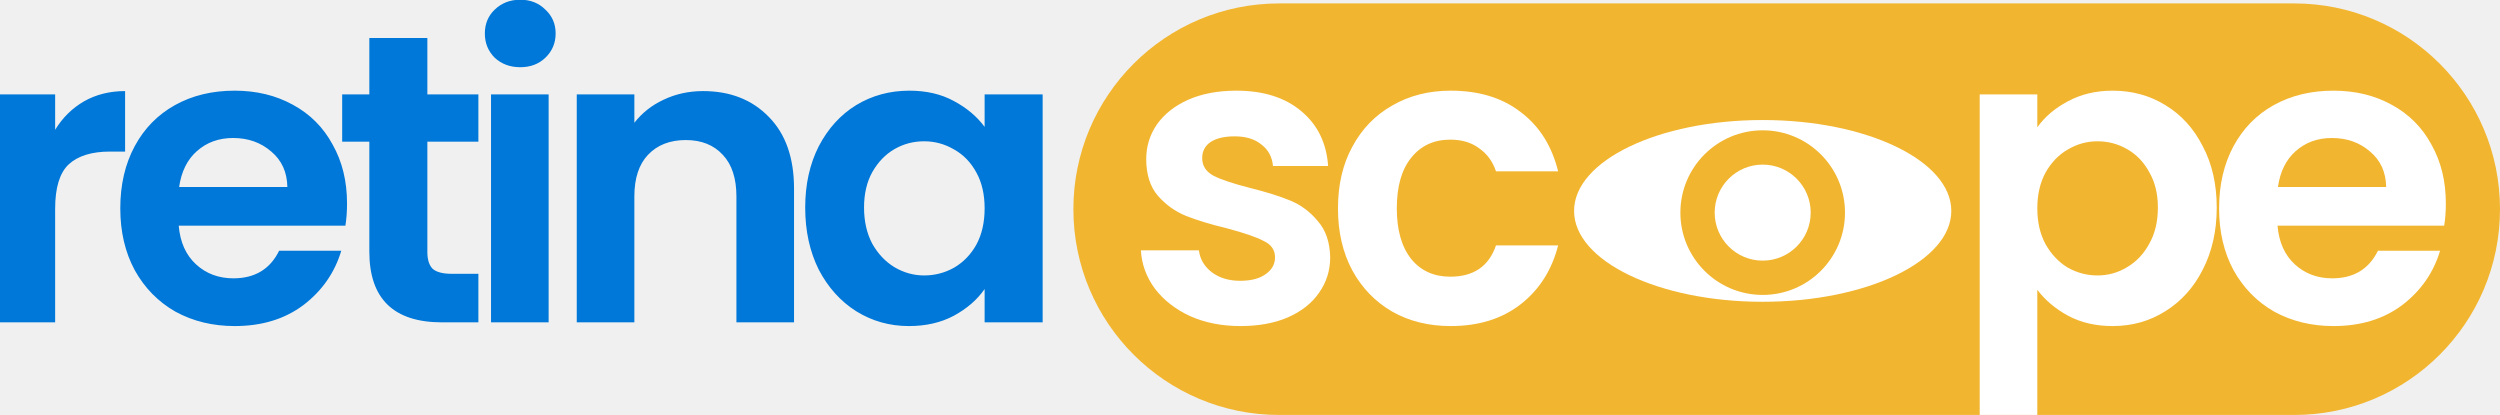
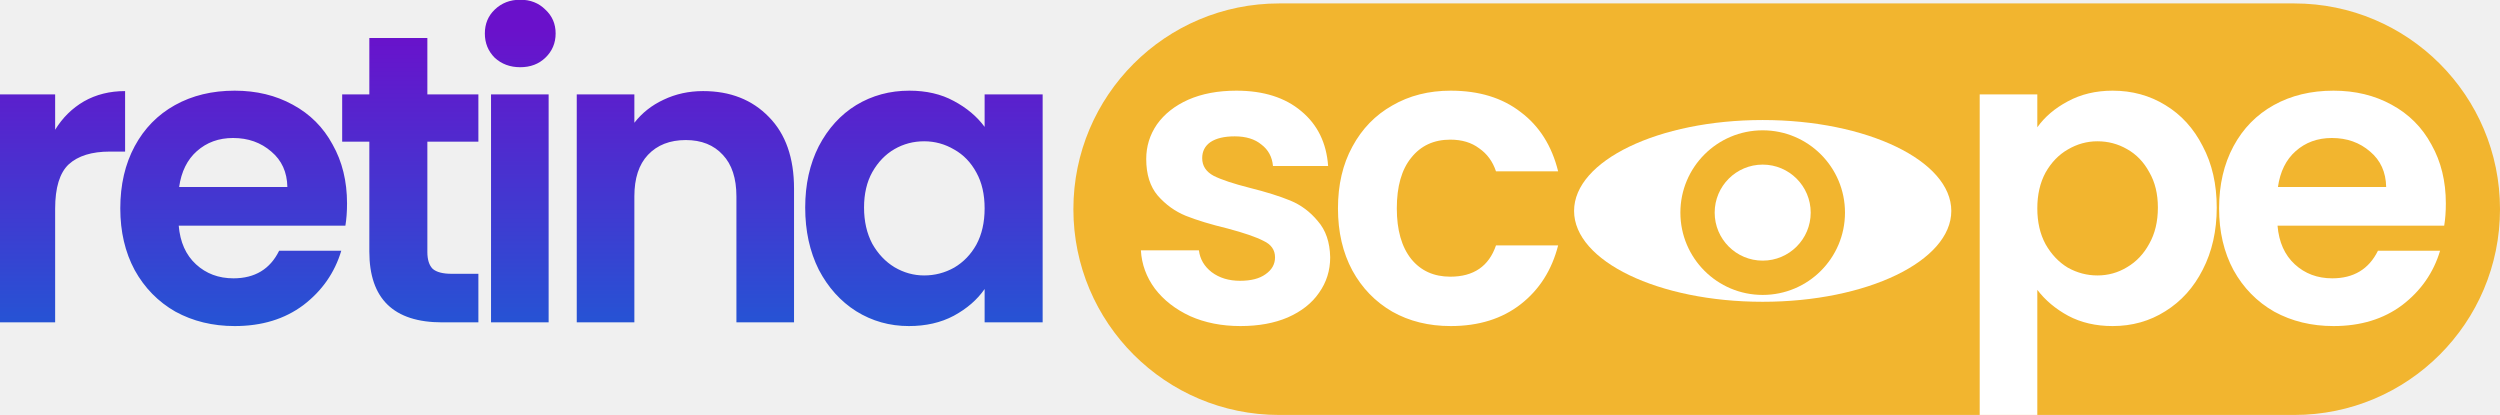
<svg xmlns="http://www.w3.org/2000/svg" width="729" height="121" viewBox="0 0 729 121" fill="none">
-   <g clip-path="url(#clip0_1_2)">
+   <g clip-path="url(#clip0_14_2)">
    <rect x="313" y="1" width="416" height="120" rx="60" fill="#F2B52F" />
-     <path d="M16.08 37.84C18.24 34.32 21.04 31.56 24.48 29.56C28 27.56 32 26.56 36.48 26.56V44.2H32.04C26.76 44.2 22.76 45.44 20.04 47.92C17.4 50.4 16.08 54.72 16.08 60.88V94H-0.72V27.52H16.08V37.84ZM101.196 59.32C101.196 61.72 101.036 63.88 100.716 65.8H52.116C52.516 70.6 54.196 74.36 57.156 77.08C60.116 79.8 63.756 81.16 68.076 81.16C74.316 81.16 78.756 78.48 81.396 73.12H99.516C97.596 79.52 93.916 84.8 88.476 88.96C83.036 93.04 76.356 95.08 68.436 95.08C62.036 95.08 56.276 93.68 51.156 90.88C46.116 88 42.156 83.96 39.276 78.76C36.476 73.56 35.076 67.56 35.076 60.76C35.076 53.88 36.476 47.84 39.276 42.64C42.076 37.44 45.996 33.44 51.036 30.64C56.076 27.84 61.876 26.44 68.436 26.44C74.756 26.44 80.396 27.8 85.356 30.52C90.396 33.24 94.276 37.12 96.996 42.16C99.796 47.12 101.196 52.84 101.196 59.32ZM83.796 54.52C83.716 50.2 82.156 46.76 79.116 44.2C76.076 41.56 72.356 40.24 67.956 40.24C63.796 40.24 60.276 41.52 57.396 44.08C54.596 46.56 52.876 50.04 52.236 54.52H83.796ZM124.618 41.32V73.48C124.618 75.72 125.138 77.36 126.178 78.4C127.298 79.36 129.138 79.84 131.698 79.84H139.498V94H128.938C114.778 94 107.698 87.12 107.698 73.36V41.32H99.778V27.52H107.698V11.08H124.618V27.52H139.498V41.32H124.618ZM151.702 19.6C148.742 19.6 146.262 18.68 144.262 16.84C142.342 14.92 141.382 12.56 141.382 9.76C141.382 6.96 142.342 4.64 144.262 2.8C146.262 0.88 148.742 -0.08 151.702 -0.08C154.662 -0.08 157.102 0.88 159.022 2.8C161.022 4.64 162.022 6.96 162.022 9.76C162.022 12.56 161.022 14.92 159.022 16.84C157.102 18.68 154.662 19.6 151.702 19.6ZM159.982 27.52V94H143.182V27.52H159.982ZM205.02 26.56C212.94 26.56 219.34 29.08 224.22 34.12C229.1 39.08 231.54 46.04 231.54 55V94H214.74V57.28C214.74 52 213.42 47.96 210.78 45.16C208.14 42.28 204.54 40.84 199.98 40.84C195.34 40.84 191.66 42.28 188.94 45.16C186.3 47.96 184.98 52 184.98 57.28V94H168.18V27.52H184.98V35.8C187.22 32.92 190.06 30.68 193.5 29.08C197.02 27.4 200.86 26.56 205.02 26.56ZM234.796 60.52C234.796 53.8 236.116 47.84 238.756 42.64C241.476 37.44 245.116 33.44 249.676 30.64C254.316 27.84 259.476 26.44 265.156 26.44C270.116 26.44 274.436 27.44 278.116 29.44C281.876 31.44 284.876 33.96 287.116 37V27.52H304.036V94H287.116V84.28C284.956 87.4 281.956 90 278.116 92.08C274.356 94.08 269.996 95.08 265.036 95.08C259.436 95.08 254.316 93.64 249.676 90.76C245.116 87.88 241.476 83.84 238.756 78.64C236.116 73.36 234.796 67.32 234.796 60.52ZM287.116 60.76C287.116 56.68 286.316 53.2 284.716 50.32C283.116 47.36 280.956 45.12 278.236 43.6C275.516 42 272.596 41.2 269.476 41.2C266.356 41.2 263.476 41.96 260.836 43.48C258.196 45 256.036 47.24 254.356 50.2C252.756 53.08 251.956 56.52 251.956 60.52C251.956 64.52 252.756 68.04 254.356 71.08C256.036 74.04 258.196 76.32 260.836 77.92C263.556 79.52 266.436 80.32 269.476 80.32C272.596 80.32 275.516 79.56 278.236 78.04C280.956 76.44 283.116 74.2 284.716 71.32C286.316 68.36 287.116 64.84 287.116 60.76Z" fill="#0078D9" />
+     <path d="M16.08 37.84C18.24 34.32 21.04 31.56 24.48 29.56C28 27.56 32 26.56 36.48 26.56V44.2H32.04C26.76 44.2 22.76 45.44 20.04 47.92C17.4 50.4 16.08 54.72 16.08 60.88V94H-0.72V27.52H16.08V37.84ZM101.196 59.32C101.196 61.72 101.036 63.88 100.716 65.8H52.116C52.516 70.6 54.196 74.36 57.156 77.08C60.116 79.8 63.756 81.16 68.076 81.16C74.316 81.16 78.756 78.48 81.396 73.12H99.516C97.596 79.52 93.916 84.8 88.476 88.96C83.036 93.04 76.356 95.08 68.436 95.08C62.036 95.08 56.276 93.68 51.156 90.88C46.116 88 42.156 83.96 39.276 78.76C36.476 73.56 35.076 67.56 35.076 60.76C35.076 53.88 36.476 47.84 39.276 42.64C42.076 37.44 45.996 33.44 51.036 30.64C56.076 27.84 61.876 26.44 68.436 26.44C74.756 26.44 80.396 27.8 85.356 30.52C90.396 33.24 94.276 37.12 96.996 42.16C99.796 47.12 101.196 52.84 101.196 59.32ZM83.796 54.52C83.716 50.2 82.156 46.76 79.116 44.2C76.076 41.56 72.356 40.24 67.956 40.24C63.796 40.24 60.276 41.52 57.396 44.08C54.596 46.56 52.876 50.04 52.236 54.52H83.796ZM124.618 41.32V73.48C124.618 75.72 125.138 77.36 126.178 78.4C127.298 79.36 129.138 79.84 131.698 79.84H139.498V94H128.938C114.778 94 107.698 87.12 107.698 73.36V41.32H99.778V27.52H107.698V11.08H124.618V27.52H139.498V41.32H124.618ZM151.702 19.6C148.742 19.6 146.262 18.68 144.262 16.84C142.342 14.92 141.382 12.56 141.382 9.76C141.382 6.96 142.342 4.64 144.262 2.8C146.262 0.88 148.742 -0.08 151.702 -0.08C154.662 -0.08 157.102 0.88 159.022 2.8C161.022 4.64 162.022 6.96 162.022 9.76C162.022 12.56 161.022 14.92 159.022 16.84C157.102 18.68 154.662 19.6 151.702 19.6ZM159.982 27.52V94H143.182V27.52H159.982ZM205.02 26.56C212.94 26.56 219.34 29.08 224.22 34.12C229.1 39.08 231.54 46.04 231.54 55V94H214.74V57.28C214.74 52 213.42 47.96 210.78 45.16C208.14 42.28 204.54 40.84 199.98 40.84C195.34 40.84 191.66 42.28 188.94 45.16C186.3 47.96 184.98 52 184.98 57.28V94H168.18V27.52H184.98V35.8C187.22 32.92 190.06 30.68 193.5 29.08C197.02 27.4 200.86 26.56 205.02 26.56ZM234.796 60.52C234.796 53.8 236.116 47.84 238.756 42.64C241.476 37.44 245.116 33.44 249.676 30.64C254.316 27.84 259.476 26.44 265.156 26.44C270.116 26.44 274.436 27.44 278.116 29.44C281.876 31.44 284.876 33.96 287.116 37V27.52H304.036V94H287.116V84.28C284.956 87.4 281.956 90 278.116 92.08C274.356 94.08 269.996 95.08 265.036 95.08C259.436 95.08 254.316 93.64 249.676 90.76C245.116 87.88 241.476 83.84 238.756 78.64C236.116 73.36 234.796 67.32 234.796 60.52ZM287.116 60.76C287.116 56.68 286.316 53.2 284.716 50.32C283.116 47.36 280.956 45.12 278.236 43.6C275.516 42 272.596 41.2 269.476 41.2C266.356 41.2 263.476 41.96 260.836 43.48C258.196 45 256.036 47.24 254.356 50.2C252.756 53.08 251.956 56.52 251.956 60.52C251.956 64.52 252.756 68.04 254.356 71.08C256.036 74.04 258.196 76.32 260.836 77.92C263.556 79.52 266.436 80.32 269.476 80.32C272.596 80.32 275.516 79.56 278.236 78.04C280.956 76.44 283.116 74.2 284.716 71.32C286.316 68.36 287.116 64.84 287.116 60.76Z" fill="url(#paint0_linear_14_2)" />
    <path d="M361.72 95.08C356.28 95.08 351.4 94.12 347.08 92.2C342.76 90.2 339.32 87.52 336.76 84.16C334.28 80.8 332.92 77.08 332.68 73H349.6C349.92 75.56 351.16 77.68 353.32 79.36C355.56 81.04 358.32 81.88 361.6 81.88C364.8 81.88 367.28 81.24 369.04 79.96C370.88 78.68 371.8 77.04 371.8 75.04C371.8 72.88 370.68 71.28 368.44 70.24C366.28 69.12 362.8 67.92 358 66.64C353.04 65.44 348.96 64.2 345.76 62.92C342.64 61.64 339.92 59.68 337.6 57.04C335.36 54.4 334.24 50.84 334.24 46.36C334.24 42.68 335.28 39.32 337.36 36.28C339.52 33.24 342.56 30.84 346.48 29.08C350.48 27.32 355.16 26.44 360.52 26.44C368.44 26.44 374.76 28.44 379.48 32.44C384.2 36.36 386.8 41.68 387.28 48.4H371.2C370.96 45.76 369.84 43.68 367.84 42.16C365.92 40.56 363.32 39.76 360.04 39.76C357 39.76 354.64 40.32 352.96 41.44C351.36 42.56 350.56 44.12 350.56 46.12C350.56 48.36 351.68 50.08 353.92 51.28C356.16 52.4 359.64 53.56 364.36 54.76C369.16 55.96 373.12 57.2 376.24 58.48C379.36 59.76 382.04 61.76 384.28 64.48C386.6 67.12 387.8 70.64 387.88 75.04C387.88 78.88 386.8 82.32 384.64 85.36C382.56 88.4 379.52 90.8 375.52 92.56C371.6 94.24 367 95.08 361.72 95.08ZM390.151 60.76C390.151 53.88 391.551 47.88 394.351 42.76C397.151 37.56 401.031 33.56 405.991 30.76C410.951 27.88 416.631 26.44 423.031 26.44C431.271 26.44 438.071 28.52 443.431 32.68C448.871 36.76 452.511 42.52 454.351 49.96H436.231C435.271 47.08 433.631 44.84 431.311 43.24C429.071 41.56 426.271 40.72 422.911 40.72C418.111 40.72 414.311 42.48 411.511 46C408.711 49.44 407.311 54.36 407.311 60.76C407.311 67.08 408.711 72 411.511 75.52C414.311 78.96 418.111 80.68 422.911 80.68C429.711 80.68 434.151 77.64 436.231 71.56H454.351C452.511 78.76 448.871 84.48 443.431 88.72C437.991 92.96 431.191 95.08 423.031 95.08C416.631 95.08 410.951 93.68 405.991 90.88C401.031 88 397.151 84 394.351 78.88C391.551 73.68 390.151 67.64 390.151 60.76Z" fill="white" />
    <path d="M594.08 37.12C596.24 34.08 599.2 31.56 602.96 29.56C606.8 27.48 611.16 26.44 616.04 26.44C621.72 26.44 626.84 27.84 631.4 30.64C636.04 33.44 639.68 37.44 642.32 42.64C645.04 47.76 646.4 53.72 646.4 60.52C646.4 67.32 645.04 73.36 642.32 78.64C639.68 83.84 636.04 87.88 631.4 90.76C626.84 93.64 621.72 95.08 616.04 95.08C611.16 95.08 606.84 94.08 603.08 92.08C599.4 90.08 596.4 87.56 594.08 84.52V125.68H577.28V27.52H594.08V37.12ZM629.24 60.52C629.24 56.52 628.4 53.08 626.72 50.2C625.12 47.24 622.96 45 620.24 43.48C617.6 41.96 614.72 41.2 611.6 41.2C608.56 41.2 605.68 42 602.96 43.6C600.32 45.12 598.16 47.36 596.48 50.32C594.88 53.28 594.08 56.76 594.08 60.76C594.08 64.76 594.88 68.24 596.48 71.2C598.16 74.16 600.32 76.44 602.96 78.04C605.68 79.56 608.56 80.32 611.6 80.32C614.72 80.32 617.6 79.52 620.24 77.92C622.96 76.32 625.12 74.04 626.72 71.08C628.4 68.12 629.24 64.6 629.24 60.52ZM713.208 59.32C713.208 61.72 713.048 63.88 712.728 65.8H664.128C664.528 70.6 666.208 74.36 669.168 77.08C672.128 79.8 675.768 81.16 680.088 81.16C686.328 81.16 690.768 78.48 693.408 73.12H711.528C709.608 79.52 705.928 84.8 700.488 88.96C695.048 93.04 688.368 95.08 680.448 95.08C674.048 95.08 668.288 93.68 663.168 90.88C658.128 88 654.168 83.96 651.288 78.76C648.488 73.56 647.088 67.56 647.088 60.76C647.088 53.88 648.488 47.84 651.288 42.64C654.088 37.44 658.008 33.44 663.048 30.64C668.088 27.84 673.888 26.44 680.448 26.44C686.768 26.44 692.408 27.8 697.368 30.52C702.408 33.24 706.288 37.12 709.008 42.16C711.808 47.12 713.208 52.84 713.208 59.32ZM695.808 54.52C695.728 50.2 694.168 46.76 691.128 44.2C688.088 41.56 684.368 40.24 679.968 40.24C675.808 40.24 672.288 41.52 669.408 44.08C666.608 46.56 664.888 50.04 664.248 54.52H695.808Z" fill="white" />
    <ellipse cx="514" cy="61.5" rx="55" ry="26.5" fill="white" />
    <circle cx="514" cy="62" r="24" fill="#F2B52F" />
    <circle cx="514" cy="62" r="14" fill="white" />
  </g>
  <defs>
-     <clipPath id="clip0_1_2">
+     <linearGradient id="paint0_linear_14_2" x1="152" y1="-38" x2="152" y2="142" gradientUnits="userSpaceOnUse">
+       <stop offset="0.26" stop-color="#6A11CB" />
+       <stop offset="1" stop-color="#0078D9" />
+     </linearGradient>
+     <clipPath id="clip0_14_2">
      <rect width="729" height="121" fill="white" />
    </clipPath>
  </defs>
</svg>
